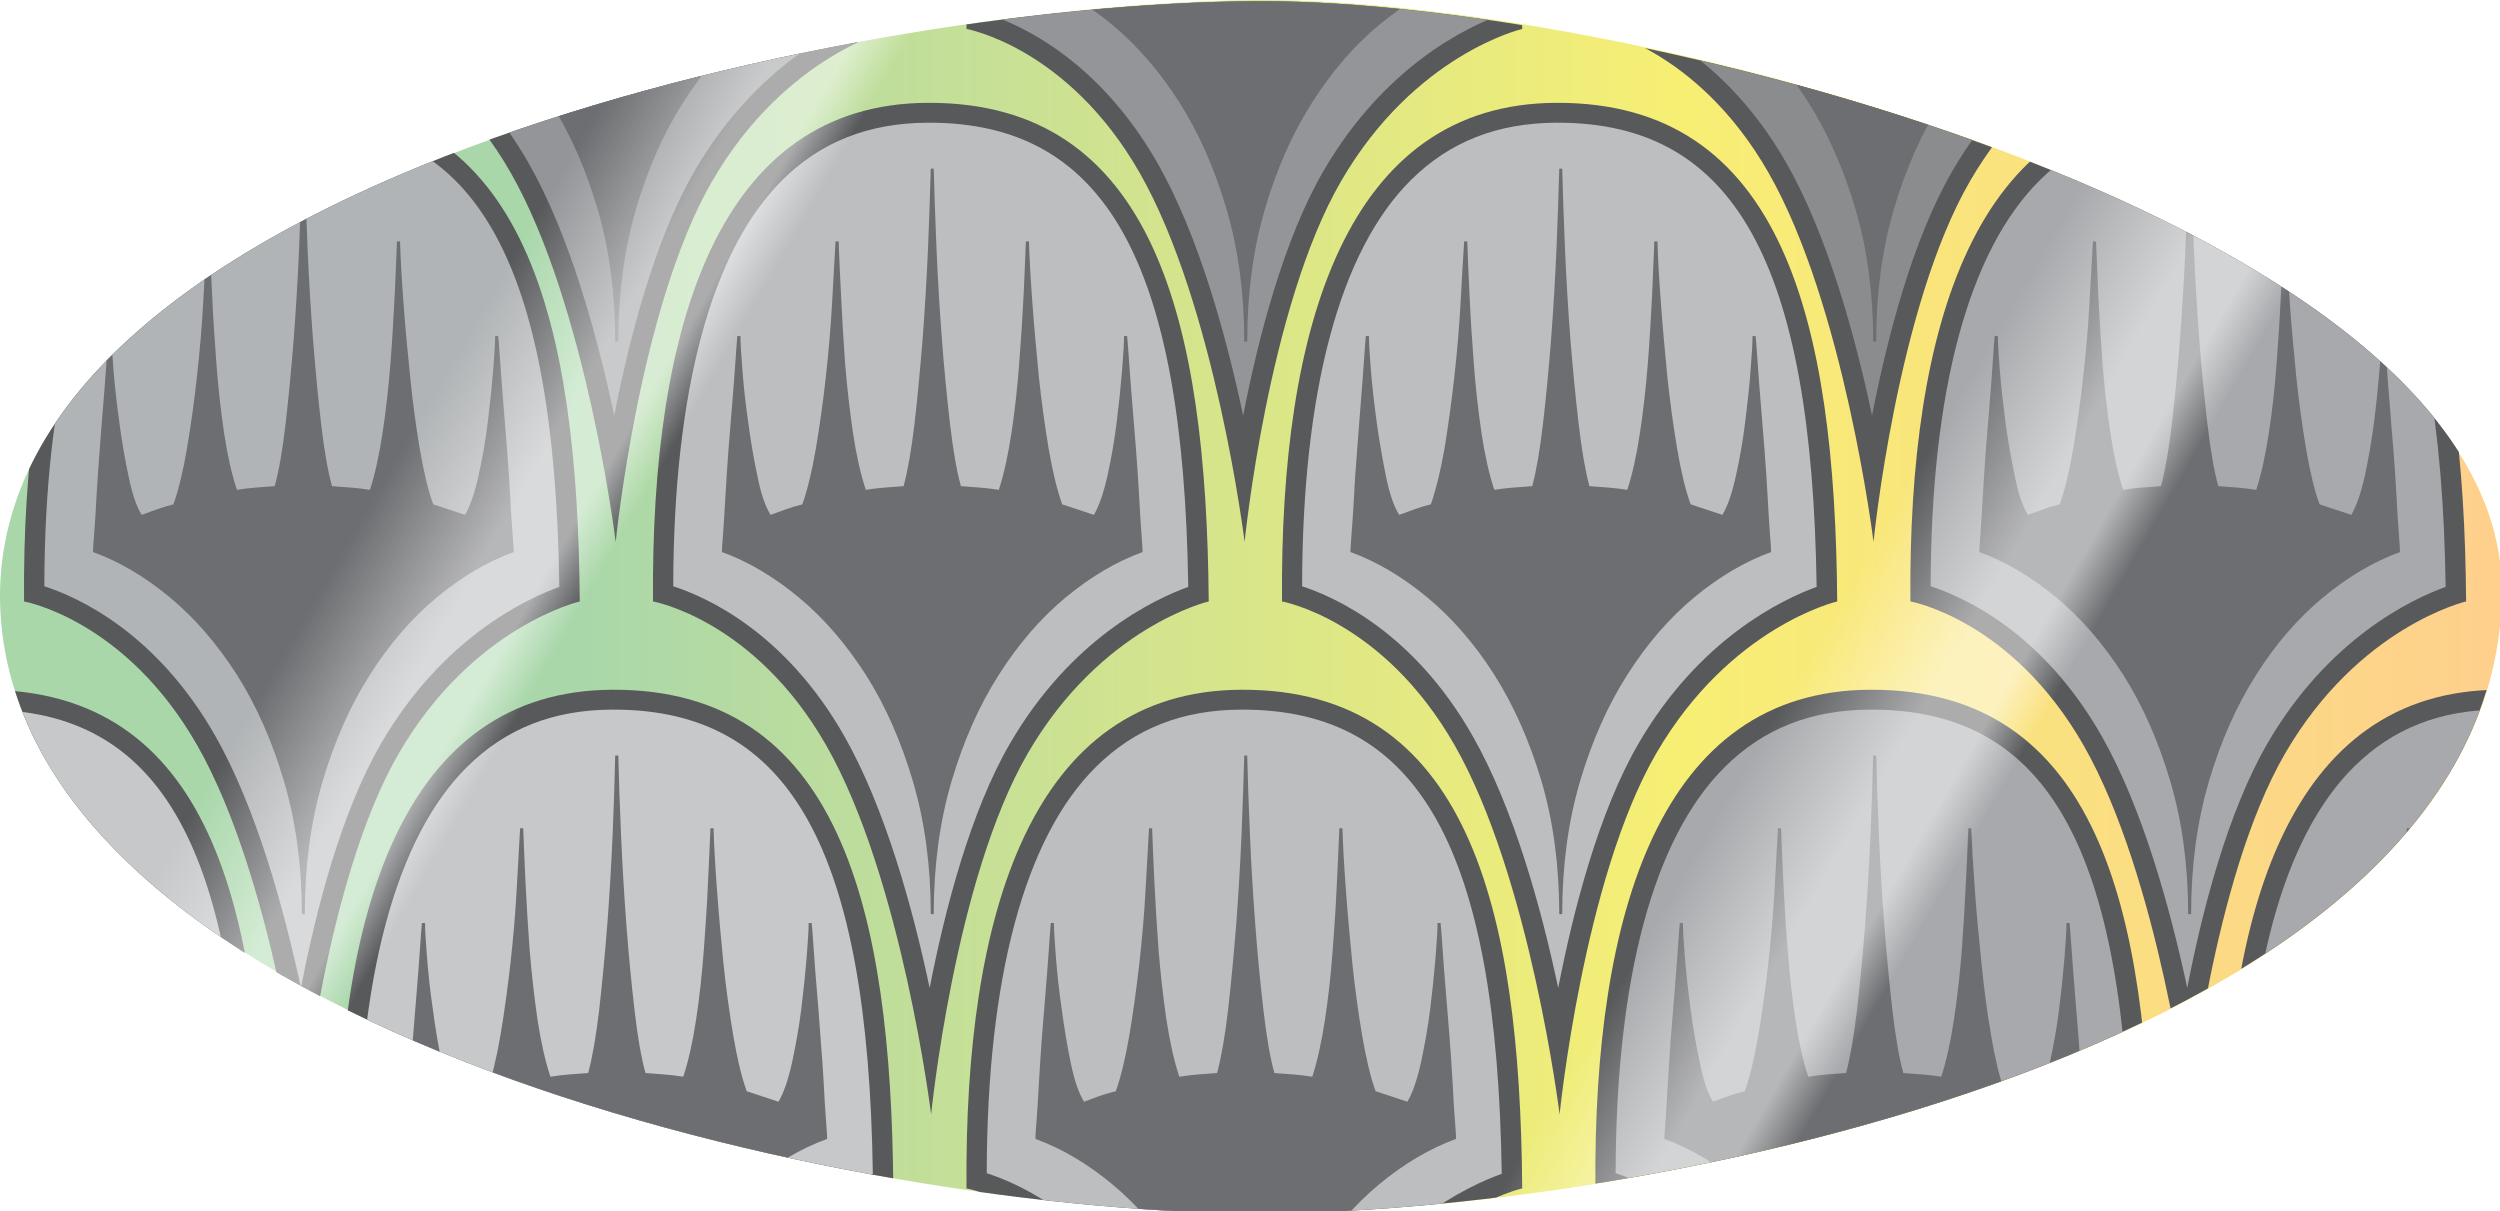
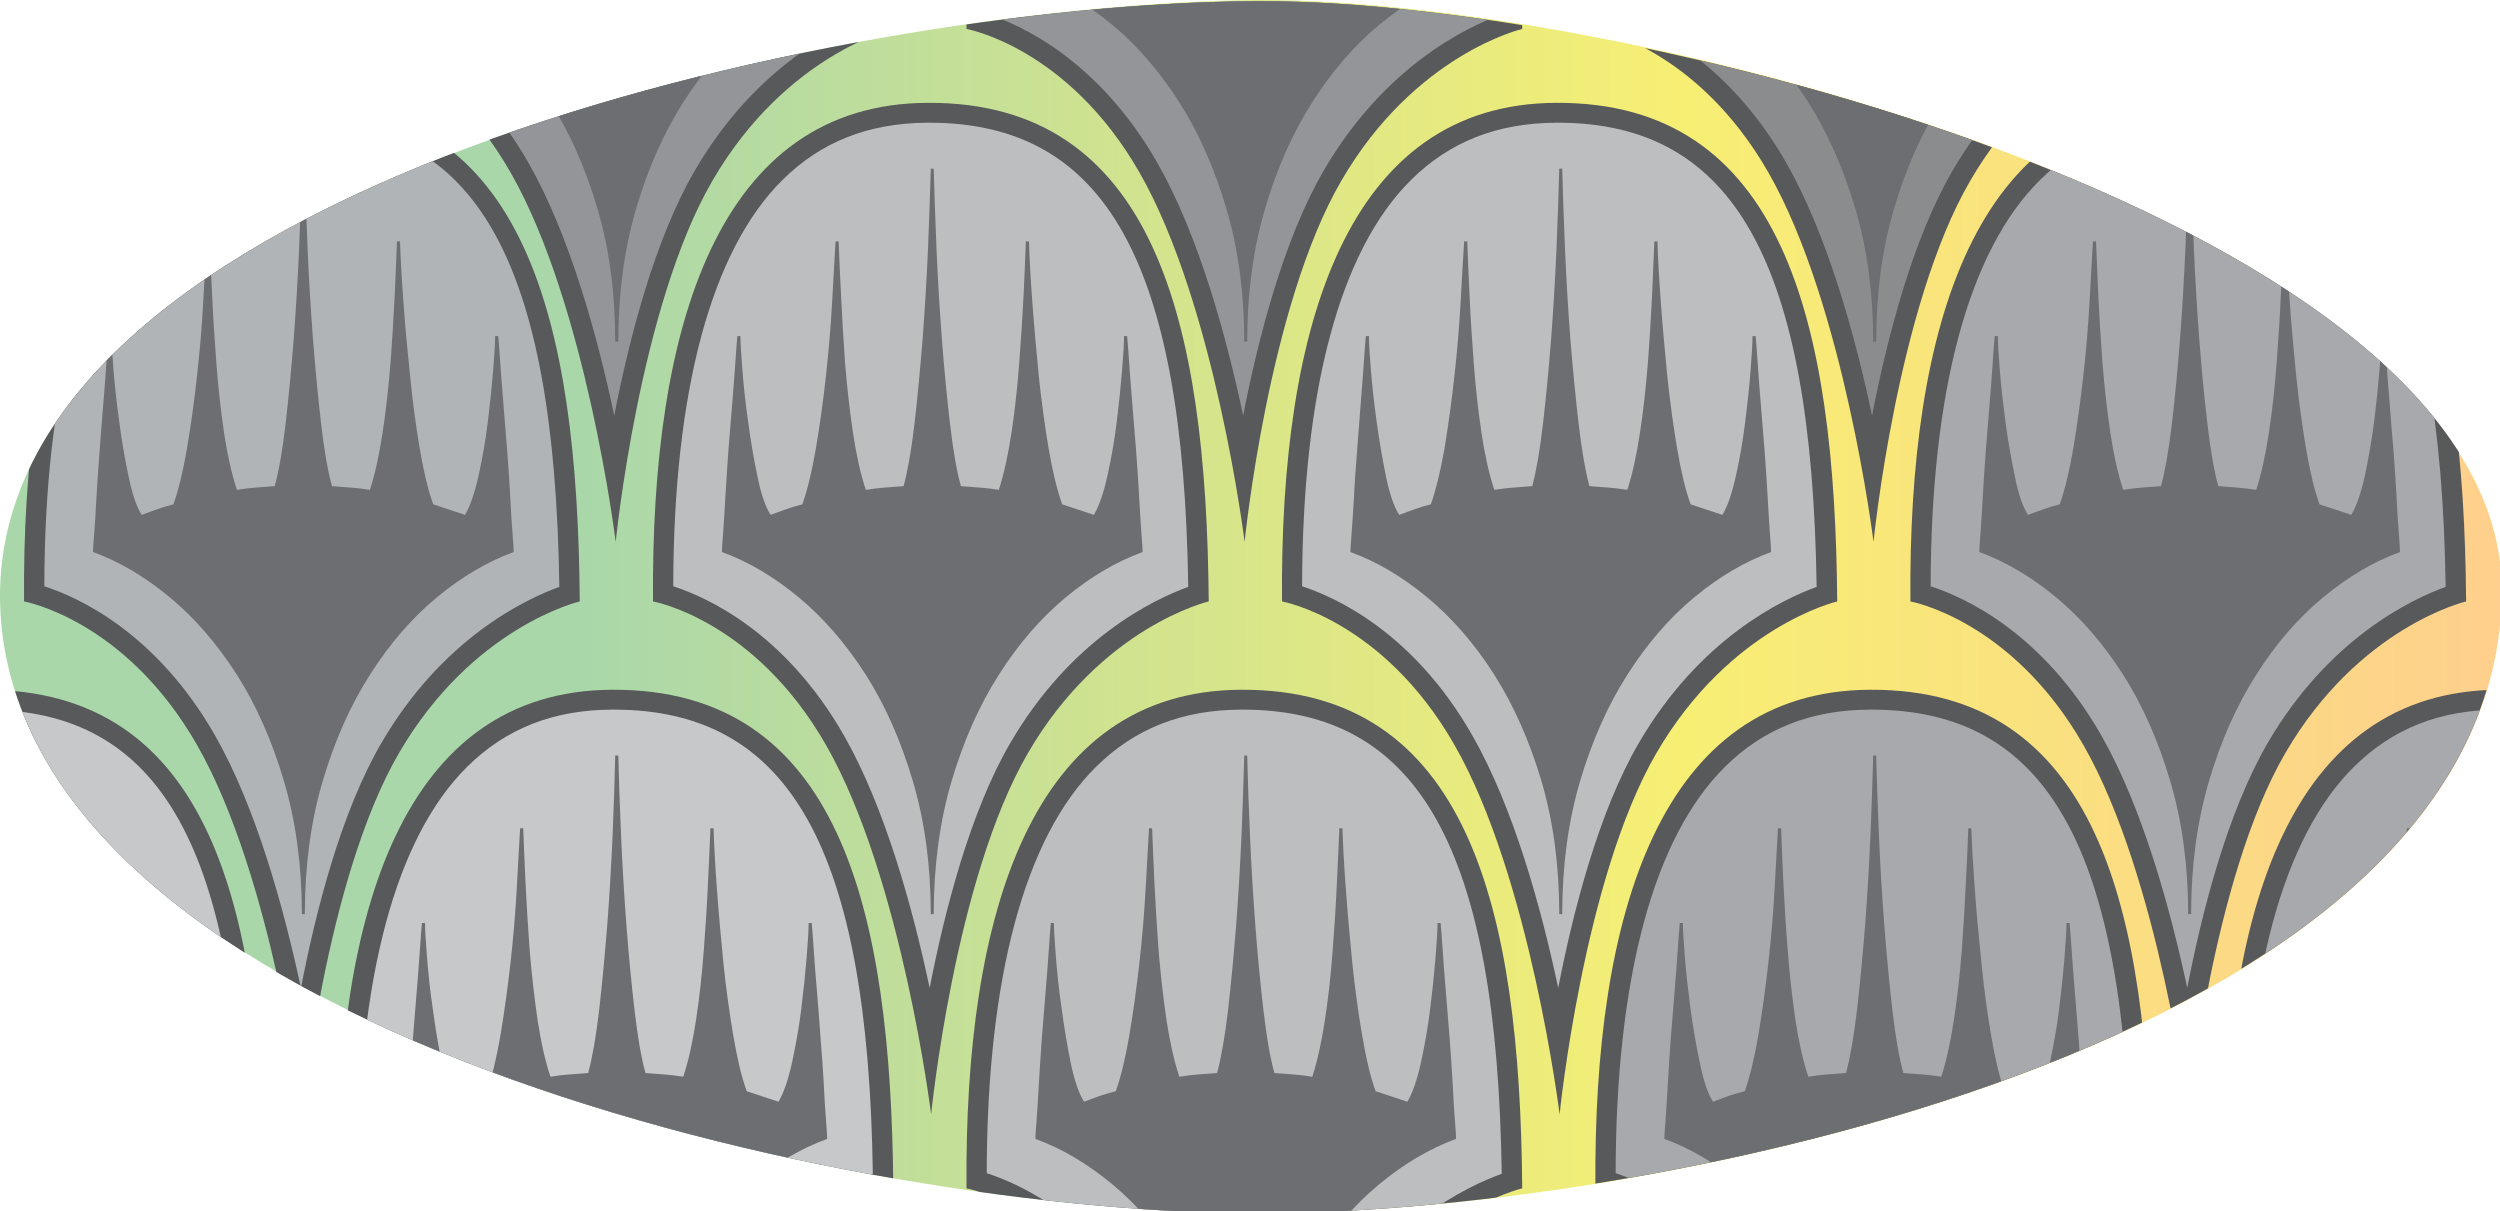
<svg xmlns="http://www.w3.org/2000/svg" clip-rule="evenodd" fill-rule="evenodd" stroke-linejoin="round" stroke-miterlimit="2" viewBox="0 0 64 31">
  <linearGradient id="stampa" gradientUnits="userSpaceOnUse" x1="0" x2="1" y1="0" y2="0">
    <stop offset="0" stop-color="#a9d7aa" />
    <stop offset=".23" stop-color="#a9d7aa" />
    <stop offset=".67" stop-color="#f7ef74" />
    <stop offset="1" stop-color="#fecf8d" />
  </linearGradient>
  <linearGradient id="stampb" gradientTransform="matrix(8 0 0 30 5 15)" gradientUnits="userSpaceOnUse" x1="0" x2="1" y1="0" y2="0">
    <stop offset="0" stop-color="#fff" stop-opacity="0" />
    <stop offset=".4" stop-color="#fff" stop-opacity=".5" />
    <stop offset=".6" stop-color="#fff" stop-opacity=".5" />
    <stop offset=".75" stop-color="#fff" stop-opacity="0" />
  </linearGradient>
  <clipPath id="stampc">
    <path clip-rule="evenodd" d="m308.531 713.478c-8.132.052-24.078 3.613-24.097 11.411.023 8.104 15.73 11.794 23.959 11.862 7.394.064 24.048-3.157 24.071-11.99-.023-6.923-16.438-11.283-23.813-11.283z" />
  </clipPath>
  <g transform="matrix(1.33333 0 0 1.33333 -379.241 -951.271)">
    <path d="m.502-.248c-.169.002-.501.077-.501.243.001.171.327.25.498.251.153.002.5-.067.5-.254-.001-.147-.342-.24-.495-.24z" fill="url(#stampa)" fill-rule="nonzero" transform="matrix(48.1326 0 0 47.1423 284.383 725.146)" />
    <g clip-path="url(#stampc)">
      <g fill-rule="nonzero">
        <path d="m0 .264s-2.069-.49-3.493-2.99c-1.414-2.48-1.867-7.123-1.867-7.123s-.566 4.671-2.028 7.28c-1.386 2.478-3.342 2.833-3.342 2.833-.044 5.429 1.258 9.815 5.307 9.83 4.373.019 5.382-4.303 5.423-9.83" fill="#58595b" transform="matrix(.994383 0 0 -.973925 289.508 736.529)" />
        <path d="m0 17.061c3.408 0 4.911-2.741 5.002-9.151-.664-.243-2.261-1.013-3.44-3.084-.77-1.352-1.26-3.289-1.549-4.826-.327 1.562-.862 3.555-1.66 4.983-1.138 2.031-2.641 2.725-3.295 2.939.006 3.851.733 6.618 2.11 8.01.745.755 1.663 1.126 2.807 1.129" fill="#c7c8ca" transform="matrix(.994383 0 0 -.973925 284.141 743.696)" />
        <path d="m0 8.095c0-.129.013-.352.038-.673.025-.317.063-.66.113-1.028.047-.371.107-.726.179-1.069.069-.342.154-.594.252-.754.1.041.201.075.298.113.101.035.205.066.315.094.097.28.185.648.261 1.101.075.452.141.927.194 1.424.054.496.095.984.12 1.455.025.475.047.874.066 1.204h.06c.009-.279.025-.635.047-1.068.019-.434.047-.881.082-1.343.034-.465.084-.918.147-1.361.066-.44.148-.817.249-1.126.119.019.239.035.355.044.122.01.245.019.374.029.082.298.151.71.211 1.232.059.525.11 1.082.157 1.676.044.591.078 1.185.104 1.782.025.597.04 1.119.053 1.569h.057c.012-.45.028-.972.053-1.569s.06-1.191.104-1.782c.047-.594.097-1.151.157-1.676.06-.522.129-.934.211-1.232.128-.01.254-.019.374-.029.116-.009.239-.025.358-.044.098.309.179.686.245 1.126.066.443.113.896.151 1.361.035.462.06.909.082 1.343.019.433.035.789.044 1.068h.06c.009-.33.031-.732.066-1.21.034-.478.078-.965.129-1.456.047-.493.11-.965.185-1.417.076-.453.16-.821.261-1.101l.613-.207c.097.17.186.424.261.77.075.343.135.695.179 1.06.044.361.079.704.104 1.021.025.321.038.544.038.673h.059c.01-.101.022-.267.038-.5.016-.236.035-.503.06-.808.025-.302.05-.619.075-.946.025-.33.044-.635.06-.918.013-.283.028-.528.044-.726s.022-.318.022-.359c-.506-.188-1.003-.487-1.487-.896-.481-.408-.912-.918-1.289-1.524-.38-.607-.682-1.305-.912-2.097-.229-.792-.345-1.666-.345-2.622h-.057c0 .956-.116 1.83-.346 2.622-.229.792-.531 1.49-.908 2.097-.381.606-.811 1.116-1.292 1.524-.485.409-.978.708-1.487.896 0 .041.006.158.022.352.015.192.031.434.044.717.015.283.037.591.059.924.026.334.051.654.076.956.025.305.044.572.06.808.015.233.028.399.037.5z" fill="#6d6e71" transform="matrix(.994383 0 0 -.973925 280.517 739.06)" />
        <path d="m0 .264s-2.069-.49-3.493-2.99c-1.414-2.48-1.867-7.123-1.867-7.123s-.566 4.671-2.028 7.28c-1.389 2.478-3.342 2.833-3.342 2.833-.044 5.429 1.258 9.815 5.307 9.83 4.373.019 5.382-4.303 5.423-9.83" fill="#58595b" transform="matrix(.994383 0 0 -.973925 301.583 736.529)" />
        <path d="m0 17.061c3.405 0 4.911-2.741 5.002-9.151-.664-.243-2.261-1.013-3.44-3.084-.77-1.352-1.26-3.289-1.553-4.826-.323 1.562-.858 3.555-1.656 4.983-1.138 2.031-2.641 2.725-3.295 2.939.006 3.851.733 6.618 2.109 8.01.746.755 1.664 1.126 2.808 1.129" fill="#c7c8ca" transform="matrix(.994383 0 0 -.973925 296.216 743.696)" />
        <path d="m0 8.095c0-.129.013-.352.038-.673.025-.317.059-.66.113-1.028.047-.371.107-.726.176-1.069.069-.342.154-.594.255-.754.1.041.198.075.298.113.101.035.205.066.315.094.097.28.185.648.261 1.101.075.452.138.927.194 1.424.054.496.095.984.12 1.455.025.475.047.874.066 1.204h.06c.009-.279.025-.635.044-1.068.022-.434.047-.881.081-1.343.038-.465.088-.918.151-1.361.066-.44.148-.817.249-1.126.116.019.235.035.355.044.119.01.245.019.374.029.079.298.151.71.211 1.232.059.525.11 1.082.157 1.676.044.591.078 1.185.104 1.782.025.597.04 1.119.05 1.569h.06c.009-.45.028-.972.053-1.569s.06-1.191.104-1.782c.044-.594.097-1.151.157-1.676.06-.522.129-.934.211-1.232.129-.01.251-.019.371-.029.119-.009.239-.025.358-.044.101.309.182.686.248 1.126.066.443.114.896.148 1.361.035.462.063.909.082 1.343.022.433.034.789.047 1.068h.06c.009-.33.031-.732.066-1.21.034-.478.078-.965.125-1.456.051-.493.114-.965.189-1.417.076-.453.16-.821.261-1.101l.613-.207c.098.17.186.424.261.77.072.343.135.695.179 1.06.044.361.079.704.104 1.021.025.321.038.544.038.673h.059c.01-.101.022-.267.038-.5.013-.236.035-.503.06-.808.025-.302.05-.619.072-.946.028-.33.047-.635.063-.918.013-.283.028-.528.044-.726s.022-.318.022-.359c-.509-.188-1.003-.487-1.487-.896-.481-.408-.912-.918-1.292-1.524-.377-.607-.682-1.305-.909-2.097-.229-.792-.345-1.666-.345-2.622h-.06c0 .956-.113 1.83-.343 2.622-.229.792-.531 1.49-.908 2.097-.381.606-.811 1.116-1.292 1.524-.485.409-.978.708-1.487.896 0 .041.006.158.022.352.015.192.028.434.044.717.015.283.034.591.059.924.026.334.051.654.076.956.025.305.044.572.06.808.015.233.028.399.037.5z" fill="#6d6e71" transform="matrix(.994383 0 0 -.973925 292.592 739.06)" />
        <path d="m0 .264s-2.069-.49-3.493-2.99c-1.414-2.48-1.867-7.123-1.867-7.123s-.566 4.671-2.028 7.28c-1.389 2.478-3.342 2.833-3.342 2.833-.044 5.429 1.258 9.815 5.307 9.83 4.373.019 5.382-4.303 5.423-9.83" fill="#58595b" transform="matrix(.994383 0 0 -.973925 313.658 736.529)" />
        <path d="m0 17.061c3.405 0 4.91-2.741 5.002-9.151-.664-.243-2.261-1.013-3.44-3.084-.77-1.352-1.26-3.289-1.553-4.826-.323 1.562-.858 3.555-1.656 4.983-1.138 2.031-2.641 2.725-3.295 2.939.006 3.851.732 6.618 2.109 8.01.746.755 1.664 1.126 2.808 1.129" fill="#bcbec0" transform="matrix(.994383 0 0 -.973925 308.291 743.696)" />
        <path d="m0 8.095c0-.129.013-.352.038-.673.025-.317.059-.66.113-1.028.047-.371.107-.726.176-1.069.069-.342.157-.594.255-.754.1.041.201.075.298.113.101.035.205.066.315.094.097.28.185.648.261 1.101.075.452.138.927.194 1.424.054.496.095.984.12 1.455.025.475.047.874.066 1.204h.06c.009-.279.025-.635.044-1.068.022-.434.047-.881.081-1.343.038-.465.088-.918.151-1.361.066-.44.148-.817.249-1.126.116.019.239.035.355.044.119.01.245.019.374.029.079.298.151.71.211 1.232.059.525.11 1.082.157 1.676.044.591.078 1.185.104 1.782.025.597.04 1.119.053 1.569h.057c.009-.45.028-.972.053-1.569s.06-1.191.104-1.782c.044-.594.097-1.151.157-1.676.06-.522.129-.934.211-1.232.129-.01.251-.019.374-.029.116-.009.236-.025.358-.044.098.309.179.686.245 1.126.066.443.114.896.148 1.361.035.462.063.909.082 1.343.022.433.034.789.047 1.068h.06c.009-.33.031-.732.066-1.21.034-.478.078-.965.125-1.456.051-.493.114-.965.189-1.417.076-.453.16-.821.261-1.101l.613-.207c.098.17.186.424.261.77.072.343.135.695.179 1.06.044.361.079.704.104 1.021.025.321.038.544.038.673h.059c.01-.101.022-.267.038-.5.013-.236.035-.503.06-.808.022-.302.05-.619.075-.946.025-.33.044-.635.06-.918.013-.283.028-.528.044-.726s.022-.318.022-.359c-.506-.188-1.003-.487-1.487-.896-.481-.408-.912-.918-1.289-1.524-.38-.607-.685-1.305-.912-2.097-.229-.792-.345-1.666-.345-2.622h-.057c0 .956-.116 1.83-.346 2.622-.229.792-.531 1.49-.908 2.097-.381.606-.811 1.116-1.292 1.524-.485.409-.978.708-1.487.896 0 .041.006.158.022.352.015.192.028.434.044.717.015.283.037.591.059.924.026.334.051.654.076.956.025.305.044.572.06.808.015.233.028.399.037.5z" fill="#6d6e71" transform="matrix(.994383 0 0 -.973925 304.667 739.06)" />
        <path d="m0 .264s-2.069-.49-3.493-2.99c-1.414-2.48-1.867-7.123-1.867-7.123s-.566 4.671-2.028 7.28c-1.389 2.478-3.342 2.833-3.342 2.833-.044 5.429 1.258 9.815 5.307 9.83 4.373.019 5.382-4.303 5.423-9.83" fill="#58595b" transform="matrix(.994383 0 0 -.973925 325.733 736.529)" />
        <path d="m0 17.061c3.405 0 4.907-2.741 5.002-9.151-.664-.243-2.261-1.013-3.44-3.084-.77-1.352-1.26-3.289-1.553-4.826-.323 1.562-.858 3.555-1.656 4.983-1.138 2.031-2.641 2.725-3.295 2.939.006 3.851.733 6.618 2.11 8.01.745.755 1.663 1.126 2.807 1.129" fill="#a7a9ac" transform="matrix(.994383 0 0 -.973925 320.366 743.696)" />
        <path d="m0 8.095c0-.129.013-.352.038-.673.025-.317.063-.66.11-1.028.05-.371.11-.726.182-1.069.069-.342.151-.594.252-.754.1.041.201.075.298.113.101.035.205.066.315.094.097.28.185.648.261 1.101.075.452.138.927.194 1.424.054.496.095.984.12 1.455.025.475.047.874.066 1.204h.06c.009-.279.025-.635.044-1.068.022-.434.047-.881.085-1.343.034-.465.084-.918.147-1.361.066-.44.148-.817.249-1.126.116.019.235.035.355.044.123.01.245.019.374.029.079.298.148.71.211 1.232.059.525.11 1.082.157 1.676.044.591.078 1.185.104 1.782.025.597.04 1.119.053 1.569h.057c.012-.45.028-.972.053-1.569s.06-1.191.104-1.782c.047-.594.097-1.151.157-1.676.06-.522.129-.934.211-1.232.129-.01.251-.019.374-.029.116-.009.236-.025.358-.044.098.309.179.686.245 1.126.066.443.114.896.151 1.361.032.462.06.909.079 1.343.022.433.038.789.047 1.068h.057c.012-.33.034-.732.069-1.21.034-.478.078-.965.129-1.456.047-.493.11-.965.185-1.417.076-.453.16-.821.261-1.101l.613-.207c.098.17.186.424.261.77.072.343.135.695.179 1.06.044.361.079.704.104 1.021.025.321.038.544.038.673h.059c.01-.101.022-.267.038-.5.016-.236.035-.503.06-.808.022-.302.05-.619.075-.946.025-.33.044-.635.06-.918.013-.283.028-.528.044-.726s.022-.318.022-.359c-.506-.188-1.003-.487-1.487-.896-.481-.408-.912-.918-1.289-1.524-.38-.607-.682-1.305-.912-2.097-.229-.792-.345-1.666-.345-2.622h-.057c0 .956-.116 1.83-.346 2.622-.229.792-.531 1.49-.908 2.097-.381.606-.811 1.116-1.292 1.524-.485.409-.981.708-1.487.896 0 .041.006.158.022.352.015.192.028.434.044.717.015.283.037.591.059.924.026.334.051.654.076.956.025.305.044.572.06.808.015.233.028.399.037.5z" fill="#6d6e71" transform="matrix(.994383 0 0 -.973925 316.743 739.06)" />
        <path d="m0 .264s-2.069-.49-3.493-2.99c-1.414-2.48-1.87-7.123-1.87-7.123s-.563 4.671-2.025 7.28c-1.389 2.478-3.342 2.833-3.342 2.833-.044 5.429 1.258 9.815 5.307 9.83 4.373.019 5.382-4.303 5.423-9.83" fill="#58595b" transform="matrix(.994383 0 0 -.973925 337.809 736.529)" />
        <path d="m0 17.061c3.408 0 4.911-2.741 5.002-9.151-.664-.243-2.261-1.013-3.44-3.084-.77-1.352-1.26-3.289-1.549-4.826-.327 1.562-.862 3.555-1.66 4.983-1.138 2.031-2.641 2.725-3.295 2.939.006 3.851.733 6.618 2.11 8.01.745.755 1.663 1.126 2.807 1.129" fill="#a7a9ac" transform="matrix(.994383 0 0 -.973925 332.442 743.696)" />
        <path d="m0 8.095c0-.129.013-.352.038-.673.025-.317.059-.66.11-1.028.05-.371.11-.726.182-1.069.066-.342.151-.594.252-.754.1.041.201.075.298.113.101.035.205.066.315.094.097.28.185.648.261 1.101.075.452.138.927.194 1.424.054.496.095.984.117 1.455.025.475.05.874.069 1.204h.06c.009-.279.025-.635.044-1.068.022-.434.047-.881.085-1.343.031-.465.084-.918.147-1.361.066-.44.148-.817.249-1.126.116.019.235.035.355.044.123.01.245.019.374.029.079.298.148.71.208 1.232.062.525.113 1.082.16 1.676.044.591.078 1.185.104 1.782.025.597.04 1.119.053 1.569h.057c.012-.45.028-.972.053-1.569s.06-1.191.104-1.782c.044-.594.097-1.151.157-1.676.06-.522.129-.934.211-1.232.129-.01.251-.019.374-.029.116-.009.236-.025.358-.044.098.309.179.686.245 1.126.066.443.114.896.151 1.361.032.462.06.909.079 1.343.022.433.034.789.047 1.068h.057c.012-.33.034-.732.069-1.21.034-.478.078-.965.125-1.456.051-.493.114-.965.189-1.417.076-.453.16-.821.261-1.101l.613-.207c.098.17.186.424.261.77.072.343.132.695.179 1.06.044.361.079.704.104 1.021.025.321.038.544.038.673h.059c.01-.101.022-.267.038-.5.013-.236.035-.503.06-.808.022-.302.047-.619.075-.946.025-.33.044-.635.06-.918.013-.283.028-.528.044-.726s.022-.318.022-.359c-.506-.188-1.003-.487-1.487-.896-.481-.408-.915-.918-1.289-1.524-.38-.607-.685-1.305-.912-2.097-.229-.792-.345-1.666-.345-2.622h-.057c0 .956-.116 1.83-.346 2.622-.229.792-.531 1.49-.908 2.097-.381.606-.811 1.116-1.292 1.524-.488.409-.981.708-1.487.896 0 .041.006.158.022.352.015.192.028.434.044.717.015.283.037.591.059.924.026.334.051.654.076.956.025.305.044.572.06.808.015.233.028.399.037.5z" fill="#6d6e71" transform="matrix(.994383 0 0 -.973925 328.818 739.06)" />
        <path d="m0 .264s-2.069-.49-3.493-2.993c-1.414-2.48-1.867-7.12-1.867-7.12s-.566 4.671-2.028 7.28c-1.386 2.478-3.342 2.833-3.342 2.833-.044 5.429 1.258 9.815 5.307 9.83 4.373.019 5.382-4.306 5.423-9.83" fill="#58595b" transform="matrix(.994383 0 0 -.973925 295.563 725.26)" />
        <path d="m0 17.058c3.408 0 4.911-2.741 5.002-9.151-.664-.246-2.261-1.016-3.44-3.084-.77-1.352-1.26-3.289-1.549-4.823-.327 1.559-.862 3.552-1.66 4.98-1.138 2.031-2.641 2.722-3.295 2.939.006 3.851.733 6.618 2.11 8.01.745.755 1.663 1.123 2.807 1.129" fill="#b1b4b6" transform="matrix(.994383 0 0 -.973925 290.197 732.424)" />
        <path d="m0 8.095c0-.129.013-.355.038-.673.025-.317.063-.66.113-1.031.047-.368.107-.723.179-1.066.069-.342.154-.597.252-.754.1.038.201.075.298.11.101.038.205.069.315.097.097.28.185.645.261 1.098.075.455.141.93.194 1.427.054.496.095.984.12 1.455.025.475.047.874.066 1.204h.06c.009-.279.025-.635.047-1.068.019-.434.047-.881.082-1.343.034-.465.084-.918.147-1.358.066-.446.148-.82.249-1.129.119.019.239.035.355.044.123.01.245.019.374.029.082.298.151.71.211 1.232.059.522.11 1.082.157 1.673.044.594.078 1.188.104 1.785.025.598.04 1.119.053 1.569h.057c.012-.45.028-.971.053-1.569.025-.597.06-1.191.104-1.785.047-.591.097-1.151.157-1.673s.129-.934.211-1.232c.128-.01.254-.019.374-.029.119-.009.239-.025.358-.044.098.309.179.683.245 1.129.066.44.114.893.151 1.358.035.462.06.909.082 1.343.019.433.035.789.044 1.068h.06c.009-.33.031-.732.066-1.21.034-.478.078-.965.129-1.456.047-.493.11-.965.185-1.42.076-.453.16-.818.261-1.098l.613-.207c.098.17.186.424.261.77.075.343.135.695.179 1.06.044.361.079.704.104 1.021.025.318.038.544.038.673h.059c.01-.101.022-.267.038-.5.016-.236.035-.503.06-.808.025-.302.05-.619.075-.946.025-.33.044-.635.06-.921.013-.283.028-.522.044-.723.016-.198.022-.318.022-.359-.506-.188-1.003-.487-1.487-.896-.481-.408-.912-.918-1.289-1.524-.38-.607-.682-1.305-.912-2.097-.229-.792-.345-1.666-.345-2.622h-.057c0 .956-.116 1.83-.346 2.622-.229.792-.531 1.49-.908 2.097-.381.606-.811 1.116-1.292 1.524-.485.409-.978.708-1.487.896 0 .041.006.158.022.352.015.192.031.434.044.717.015.283.037.591.062.924.023.334.048.654.073.956.025.305.044.572.06.808.015.233.028.399.037.5z" fill="#6d6e71" transform="matrix(.994383 0 0 -.973925 286.573 727.792)" />
        <path d="m0 .264s-2.069-.49-3.493-2.993c-1.414-2.48-1.867-7.12-1.867-7.12s-.566 4.671-2.028 7.28c-1.389 2.478-3.342 2.833-3.342 2.833-.044 5.429 1.258 9.815 5.307 9.83 4.373.019 5.379-4.306 5.423-9.83" fill="#58595b" transform="matrix(.994383 0 0 -.973925 307.639 725.26)" />
        <path d="m0 17.058c3.405 0 4.911-2.741 5.002-9.151-.664-.246-2.261-1.016-3.44-3.084-.77-1.352-1.26-3.289-1.553-4.823-.323 1.559-.858 3.552-1.656 4.98-1.138 2.031-2.641 2.722-3.295 2.939.006 3.851.733 6.618 2.109 8.01.746.755 1.664 1.123 2.808 1.129" fill="#bcbec0" transform="matrix(.994383 0 0 -.973925 302.272 732.424)" />
        <path d="m0 8.095c0-.129.013-.355.038-.673.025-.317.059-.66.113-1.031.047-.368.107-.723.179-1.066.066-.342.154-.597.252-.754.1.038.201.075.298.11.101.038.205.069.315.097.097.28.185.645.261 1.098.075.455.141.93.194 1.427.054.496.095.984.12 1.455.025.475.047.874.066 1.204h.06c.009-.279.025-.635.047-1.068.019-.434.047-.881.078-1.343.038-.465.088-.918.151-1.358.066-.446.148-.82.249-1.129.116.019.239.035.355.044.119.01.245.019.374.029.079.298.151.71.211 1.232.059.522.11 1.082.157 1.673.044.594.078 1.188.104 1.785.025.598.04 1.119.053 1.569h.057c.012-.45.028-.971.053-1.569.025-.597.06-1.191.104-1.785.044-.591.097-1.151.157-1.673s.129-.934.211-1.232c.128-.01.251-.019.374-.029.116-.009.239-.025.358-.044.098.309.179.683.245 1.129.066.44.113.893.148 1.358.035.462.063.909.085 1.343.019.433.035.789.044 1.068h.06c.009-.33.031-.732.066-1.21.034-.478.078-.965.125-1.456.051-.493.114-.965.189-1.42.076-.453.164-.818.261-1.098l.613-.207c.097.17.186.424.261.77.075.343.135.695.179 1.06.044.361.079.704.104 1.021.025.318.038.544.038.673h.059c.01-.101.022-.267.038-.5.016-.236.035-.503.06-.808.025-.302.05-.619.075-.946.025-.33.044-.635.06-.921.016-.283.028-.522.044-.723.016-.198.022-.318.022-.359-.506-.188-1.003-.487-1.487-.896-.481-.408-.912-.918-1.289-1.524-.38-.607-.682-1.305-.912-2.097-.229-.792-.345-1.666-.345-2.622h-.057c0 .956-.116 1.83-.346 2.622-.229.792-.531 1.49-.908 2.097-.381.606-.811 1.116-1.292 1.524-.485.409-.978.708-1.487.896 0 .041.006.158.022.352.015.192.028.434.044.717.015.283.037.591.059.924.026.334.051.654.076.956.025.305.044.572.06.808.015.233.028.399.037.5z" fill="#6d6e71" transform="matrix(.994383 0 0 -.973925 298.648 727.792)" />
        <path d="m0 .264s-2.069-.49-3.493-2.993c-1.411-2.48-1.867-7.12-1.867-7.12s-.566 4.671-2.028 7.28c-1.386 2.478-3.332 2.833-3.332 2.833-.044 5.429 1.248 9.815 5.297 9.83 4.373.019 5.382-4.306 5.423-9.83" fill="#58595b" transform="matrix(.994383 0 0 -.973925 319.706 725.26)" />
        <path d="m0 17.058c3.405 0 4.907-2.741 4.999-9.151-.661-.246-2.258-1.016-3.437-3.084-.77-1.352-1.26-3.289-1.553-4.823-.323 1.559-.858 3.552-1.659 4.98-1.135 2.031-2.638 2.722-3.286 2.939.007 3.851.726 6.618 2.103 8.01.746.755 1.664 1.123 2.808 1.129" fill="#bcbec0" transform="matrix(.994383 0 0 -.973925 314.34 732.424)" />
        <path d="m0 8.095c0-.129.013-.355.038-.673.025-.317.063-.66.113-1.031.05-.368.11-.723.179-1.066.069-.342.154-.597.255-.754.097.038.198.075.295.11.101.038.205.069.315.097.097.28.185.645.264 1.098.072.455.138.93.191 1.427.054.496.095.984.12 1.455.025.475.047.874.069 1.204h.06c.009-.279.022-.635.044-1.068.019-.434.047-.881.082-1.343.034-.465.084-.918.147-1.358.066-.446.148-.82.249-1.129.119.019.239.035.358.044.12.01.245.019.374.029.079.298.148.71.208 1.232.059.522.113 1.082.157 1.673.044.594.078 1.188.104 1.785.025.598.04 1.119.053 1.569h.057c.012-.45.028-.971.053-1.569.025-.597.06-1.191.104-1.785.047-.591.1-1.151.16-1.673s.129-.934.208-1.232c.129-.01.254-.019.374-.029.119-.009.236-.025.358-.044.098.309.179.683.245 1.129.066.44.114.893.151 1.358.035.462.06.909.082 1.343.019.433.031.789.044 1.068h.06c.009-.33.031-.732.066-1.21.034-.478.078-.965.125-1.456.051-.493.114-.965.189-1.42.076-.453.16-.818.261-1.098l.613-.207c.101.17.186.424.261.77.075.343.135.695.179 1.06.044.361.082.704.104 1.021.025.318.038.544.038.673h.059c.01-.101.022-.267.038-.5.016-.236.035-.503.06-.808.022-.302.05-.619.075-.946.025-.33.044-.635.06-.921.016-.283.028-.522.044-.723.016-.198.022-.318.022-.359-.506-.188-1.003-.487-1.487-.896-.481-.408-.912-.918-1.289-1.524-.38-.607-.682-1.305-.912-2.097-.229-.792-.345-1.666-.345-2.622h-.057c0 .956-.116 1.83-.343 2.622-.232.792-.534 1.49-.911 2.097-.378.606-.811 1.116-1.292 1.524-.485.409-.978.708-1.487.896 0 .041.009.158.022.352.015.192.031.434.047.717.012.283.034.591.06.924.025.334.05.654.072.956.025.305.044.572.06.808.015.233.028.399.037.5z" fill="#6d6e71" transform="matrix(.994383 0 0 -.973925 310.715 727.792)" />
        <path d="m0 .264s-2.069-.49-3.493-2.993c-1.414-2.48-1.867-7.12-1.867-7.12s-.566 4.671-2.028 7.28c-1.389 2.478-3.342 2.833-3.342 2.833-.044 5.429 1.258 9.815 5.307 9.83 4.373.019 5.382-4.306 5.423-9.83" fill="#58595b" transform="matrix(.994383 0 0 -.973925 331.781 725.26)" />
        <path d="m0 17.058c3.408 0 4.91-2.741 5.002-9.151-.664-.246-2.261-1.016-3.44-3.084-.767-1.352-1.26-3.289-1.549-4.823-.327 1.559-.862 3.552-1.66 4.98-1.138 2.031-2.641 2.722-3.295 2.939.006 3.851.732 6.618 2.113 8.01.745.755 1.66 1.123 2.804 1.129" fill="#a7a9ac" transform="matrix(.994383 0 0 -.973925 326.414 732.424)" />
        <path d="m0 8.095c0-.129.013-.355.038-.673.025-.317.063-.66.11-1.031.05-.368.11-.723.182-1.066.066-.342.151-.597.252-.754.1.038.201.075.298.11.101.038.205.069.315.097.097.28.185.645.261 1.098.075.455.138.93.194 1.427.054.496.095.984.12 1.455.025.475.047.874.066 1.204h.06c.012-.279.025-.635.044-1.068.022-.434.047-.881.081-1.343.038-.465.088-.918.151-1.358.066-.446.148-.82.249-1.129.116.019.235.035.355.044.119.01.245.019.374.029.079.298.151.71.211 1.232.059.522.113 1.082.157 1.673.044.594.078 1.188.104 1.785.025.598.04 1.119.053 1.569h.057c.012-.45.028-.971.053-1.569.025-.597.06-1.191.104-1.785.044-.591.097-1.151.157-1.673s.129-.934.211-1.232c.129-.01.251-.019.374-.029.116-.009.236-.025.358-.044.098.309.179.683.245 1.129.066.44.114.893.148 1.358.035.462.063.909.082 1.343.022.433.034.789.047 1.068h.057c.012-.33.034-.732.069-1.21.034-.478.078-.965.125-1.456.051-.493.114-.965.189-1.42.076-.453.16-.818.261-1.098l.613-.207c.098.17.186.424.261.77.072.343.132.695.179 1.06.044.361.079.704.104 1.021.025.318.038.544.038.673h.059c.01-.101.022-.267.038-.5.013-.236.035-.503.06-.808.022-.302.047-.619.075-.946.025-.33.044-.635.06-.921.013-.283.028-.522.044-.723.016-.198.022-.318.022-.359-.506-.188-1.003-.487-1.487-.896-.481-.408-.915-.918-1.289-1.524-.38-.607-.682-1.305-.912-2.097-.229-.792-.345-1.666-.345-2.622h-.057c0 .956-.116 1.83-.346 2.622-.229.792-.531 1.49-.908 2.097-.381.606-.811 1.116-1.292 1.524-.485.409-.981.708-1.487.896 0 .041.006.158.022.352.015.192.028.434.044.717.015.283.037.591.059.924.026.334.051.654.076.956.025.305.044.572.06.808.015.233.025.399.037.5z" fill="#6d6e71" transform="matrix(.994383 0 0 -.973925 322.79 727.792)" />
        <path d="m0 .264s-2.069-.49-3.493-2.993c-1.414-2.48-1.867-7.12-1.867-7.12s-.566 4.671-2.028 7.28c-1.389 2.478-3.342 2.833-3.342 2.833-.044 5.429 1.258 9.815 5.307 9.83 4.373.019 5.382-4.306 5.423-9.83" fill="#58595b" transform="matrix(.994383 0 0 -.973925 301.583 714.268)" />
        <path d="m0 17.061c3.405 0 4.911-2.741 5.002-9.151-.664-.243-2.261-1.013-3.44-3.084-.77-1.352-1.26-3.289-1.553-4.826-.323 1.562-.858 3.555-1.656 4.983-1.138 2.031-2.641 2.725-3.295 2.939.006 3.851.733 6.618 2.109 8.01.746.755 1.664 1.126 2.808 1.129" fill="#939598" transform="matrix(.994383 0 0 -.973925 296.216 721.435)" />
        <path d="m0 8.095c0-.129.013-.355.038-.673.025-.317.059-.66.113-1.031.047-.368.107-.723.176-1.066.069-.342.154-.594.255-.754.1.038.198.078.298.113.101.035.205.066.315.094.097.28.185.645.261 1.098.075.455.138.93.194 1.427.054.5.095.984.12 1.455.025.475.047.874.066 1.204h.06c.009-.279.025-.635.044-1.068.022-.434.047-.881.081-1.343.038-.465.088-.918.151-1.358.066-.443.148-.82.249-1.129.116.019.235.035.355.044.119.01.245.019.374.032.079.295.151.707.211 1.229.059.525.11 1.082.157 1.676.044.591.078 1.185.104 1.782.025.598.04 1.119.05 1.569h.06c.009-.45.028-.971.053-1.569.025-.597.06-1.191.104-1.782.044-.594.097-1.151.157-1.676.06-.522.129-.934.211-1.229.129-.013.251-.022.371-.032.119-.009.239-.025.358-.044.101.309.182.686.248 1.129.066.44.114.893.148 1.358.035.462.063.909.082 1.343.022.433.034.789.047 1.068h.06c.009-.33.031-.732.066-1.21.034-.478.078-.965.125-1.456.051-.493.114-.965.189-1.42.076-.453.16-.818.261-1.098l.613-.207c.098.17.186.424.261.77.072.343.135.695.179 1.06.044.364.079.704.104 1.021.025.318.038.544.038.673h.059c.01-.101.022-.267.038-.5.013-.236.035-.503.06-.808.025-.302.05-.619.072-.946.028-.33.047-.635.063-.918.013-.286.028-.525.044-.726.016-.198.022-.318.022-.359-.509-.188-1.003-.487-1.487-.896-.481-.408-.912-.918-1.292-1.524-.377-.607-.682-1.305-.909-2.097-.229-.792-.345-1.666-.345-2.622h-.06c0 .956-.113 1.83-.343 2.622-.229.792-.531 1.49-.908 2.097-.381.606-.811 1.116-1.292 1.524-.485.409-.978.708-1.487.896 0 .041.006.158.022.352.015.195.028.434.044.717.015.283.034.591.059.928.026.33.051.65.076.952.025.305.044.572.06.808.015.233.028.399.037.5z" fill="#6d6e71" transform="matrix(.994383 0 0 -.973925 292.592 716.799)" />
        <path d="m0 .264s-2.069-.49-3.493-2.993c-1.414-2.48-1.867-7.12-1.867-7.12s-.566 4.671-2.028 7.28c-1.389 2.478-3.342 2.833-3.342 2.833-.044 5.429 1.258 9.815 5.307 9.83 4.373.019 5.382-4.306 5.423-9.83" fill="#58595b" transform="matrix(.994383 0 0 -.973925 313.658 714.268)" />
        <path d="m0 17.061c3.405 0 4.91-2.741 5.002-9.151-.664-.243-2.261-1.013-3.44-3.084-.77-1.352-1.26-3.289-1.553-4.826-.323 1.562-.858 3.555-1.656 4.983-1.138 2.031-2.641 2.725-3.295 2.939.006 3.851.732 6.618 2.109 8.01.746.755 1.664 1.126 2.808 1.129" fill="#939598" transform="matrix(.994383 0 0 -.973925 308.291 721.435)" />
        <path d="m0 8.095c0-.129.013-.355.038-.673.025-.317.059-.66.113-1.031.047-.368.107-.723.176-1.066.069-.342.157-.594.255-.754.1.038.201.078.298.113.101.035.205.066.315.094.097.28.185.645.261 1.098.075.455.138.93.194 1.427.054.5.095.984.12 1.455.025.475.047.874.066 1.204h.06c.009-.279.025-.635.044-1.068.022-.434.047-.881.081-1.343.038-.465.088-.918.151-1.358.066-.443.148-.82.249-1.129.116.019.239.035.355.044.119.01.245.019.374.032.079.295.151.707.211 1.229.059.525.11 1.082.157 1.676.044.591.078 1.185.104 1.782.025.598.04 1.119.053 1.569h.057c.009-.45.028-.971.053-1.569.025-.597.06-1.191.104-1.782.044-.594.097-1.151.157-1.676.06-.522.129-.934.211-1.229.129-.013.251-.022.374-.032.116-.009.236-.025.358-.044.098.309.179.686.245 1.129.066.44.114.893.148 1.358.035.462.063.909.082 1.343.022.433.034.789.047 1.068h.06c.009-.33.031-.732.066-1.21.034-.478.078-.965.125-1.456.051-.493.114-.965.189-1.42.076-.453.16-.818.261-1.098l.613-.207c.098.17.186.424.261.77.072.343.135.695.179 1.06.044.364.079.704.104 1.021.025.318.038.544.038.673h.059c.01-.101.022-.267.038-.5.013-.236.035-.503.06-.808.022-.302.05-.619.075-.946.025-.33.044-.635.06-.918.013-.286.028-.525.044-.726.016-.198.022-.318.022-.359-.506-.188-1.003-.487-1.487-.896-.481-.408-.912-.918-1.289-1.524-.38-.607-.685-1.305-.912-2.097-.229-.792-.345-1.666-.345-2.622h-.057c0 .956-.116 1.83-.346 2.622-.229.792-.531 1.49-.908 2.097-.381.606-.811 1.116-1.292 1.524-.485.409-.978.708-1.487.896 0 .041.006.158.022.352.015.195.028.434.044.717.015.283.037.591.059.928.026.33.051.65.076.952.025.305.044.572.06.808.015.233.028.399.037.5z" fill="#6d6e71" transform="matrix(.994383 0 0 -.973925 304.667 716.799)" />
        <path d="m0 .264s-2.069-.49-3.493-2.993c-1.414-2.48-1.867-7.12-1.867-7.12s-.566 4.671-2.028 7.28c-1.389 2.478-3.342 2.833-3.342 2.833-.044 5.429 1.258 9.815 5.307 9.83 4.373.019 5.382-4.306 5.423-9.83" fill="#58595b" transform="matrix(.994383 0 0 -.973925 325.733 714.268)" />
        <path d="m0 17.061c3.405 0 4.907-2.741 5.002-9.151-.664-.243-2.261-1.013-3.44-3.084-.77-1.352-1.26-3.289-1.553-4.826-.323 1.562-.858 3.555-1.656 4.983-1.138 2.031-2.641 2.725-3.295 2.939.006 3.851.733 6.618 2.11 8.01.745.755 1.663 1.126 2.807 1.129" fill="#8a8c8e" transform="matrix(.994383 0 0 -.973925 320.366 721.435)" />
        <path d="m0 8.095c0-.129.013-.355.038-.673.025-.317.063-.66.11-1.031.05-.368.11-.723.182-1.066.069-.342.151-.594.252-.754.1.038.201.078.298.113.101.035.205.066.315.094.097.28.185.645.261 1.098.075.455.138.93.194 1.427.054.5.095.984.12 1.455.025.475.047.874.066 1.204h.06c.009-.279.025-.635.044-1.068.022-.434.047-.881.085-1.343.034-.465.084-.918.147-1.358.066-.443.148-.82.249-1.129.116.019.235.035.355.044.123.01.245.019.374.032.079.295.148.707.211 1.229.059.525.11 1.082.157 1.676.044.591.078 1.185.104 1.782.025.598.04 1.119.053 1.569h.057c.012-.45.028-.971.053-1.569.025-.597.06-1.191.104-1.782.047-.594.097-1.151.157-1.676.06-.522.129-.934.211-1.229.129-.013.251-.022.374-.032.116-.009.236-.025.358-.044.098.309.179.686.245 1.129.066.44.114.893.151 1.358.032.462.06.909.079 1.343.022.433.038.789.047 1.068h.057c.012-.33.034-.732.069-1.21.034-.478.078-.965.129-1.456.047-.493.11-.965.185-1.42.076-.453.16-.818.261-1.098l.613-.207c.098.17.186.424.261.77.072.343.135.695.179 1.06.044.364.079.704.104 1.021.025.318.038.544.038.673h.059c.01-.101.022-.267.038-.5.016-.236.035-.503.06-.808.022-.302.05-.619.075-.946.025-.33.044-.635.06-.918.013-.286.028-.525.044-.726.016-.198.022-.318.022-.359-.506-.188-1.003-.487-1.487-.896-.481-.408-.912-.918-1.289-1.524-.38-.607-.682-1.305-.912-2.097-.229-.792-.345-1.666-.345-2.622h-.057c0 .956-.116 1.83-.346 2.622-.229.792-.531 1.49-.908 2.097-.381.606-.811 1.116-1.292 1.524-.485.409-.981.708-1.487.896 0 .041.006.158.022.352.015.195.028.434.044.717.015.283.037.591.059.928.026.33.051.65.076.952.025.305.044.572.06.808.015.233.028.399.037.5z" fill="#6d6e71" transform="matrix(.994383 0 0 -.973925 316.743 716.799)" />
      </g>
-       <path d="m5 0h8v30h-8z" fill="url(#stampb)" transform="matrix(.649521 .375001 -.600002 1.03923 296.697 706.679)" />
-       <path d="m5 0h8v30h-8z" fill="url(#stampb)" transform="matrix(.649521 .375001 -.600002 1.03923 326.224 706.304)" />
    </g>
  </g>
</svg>
